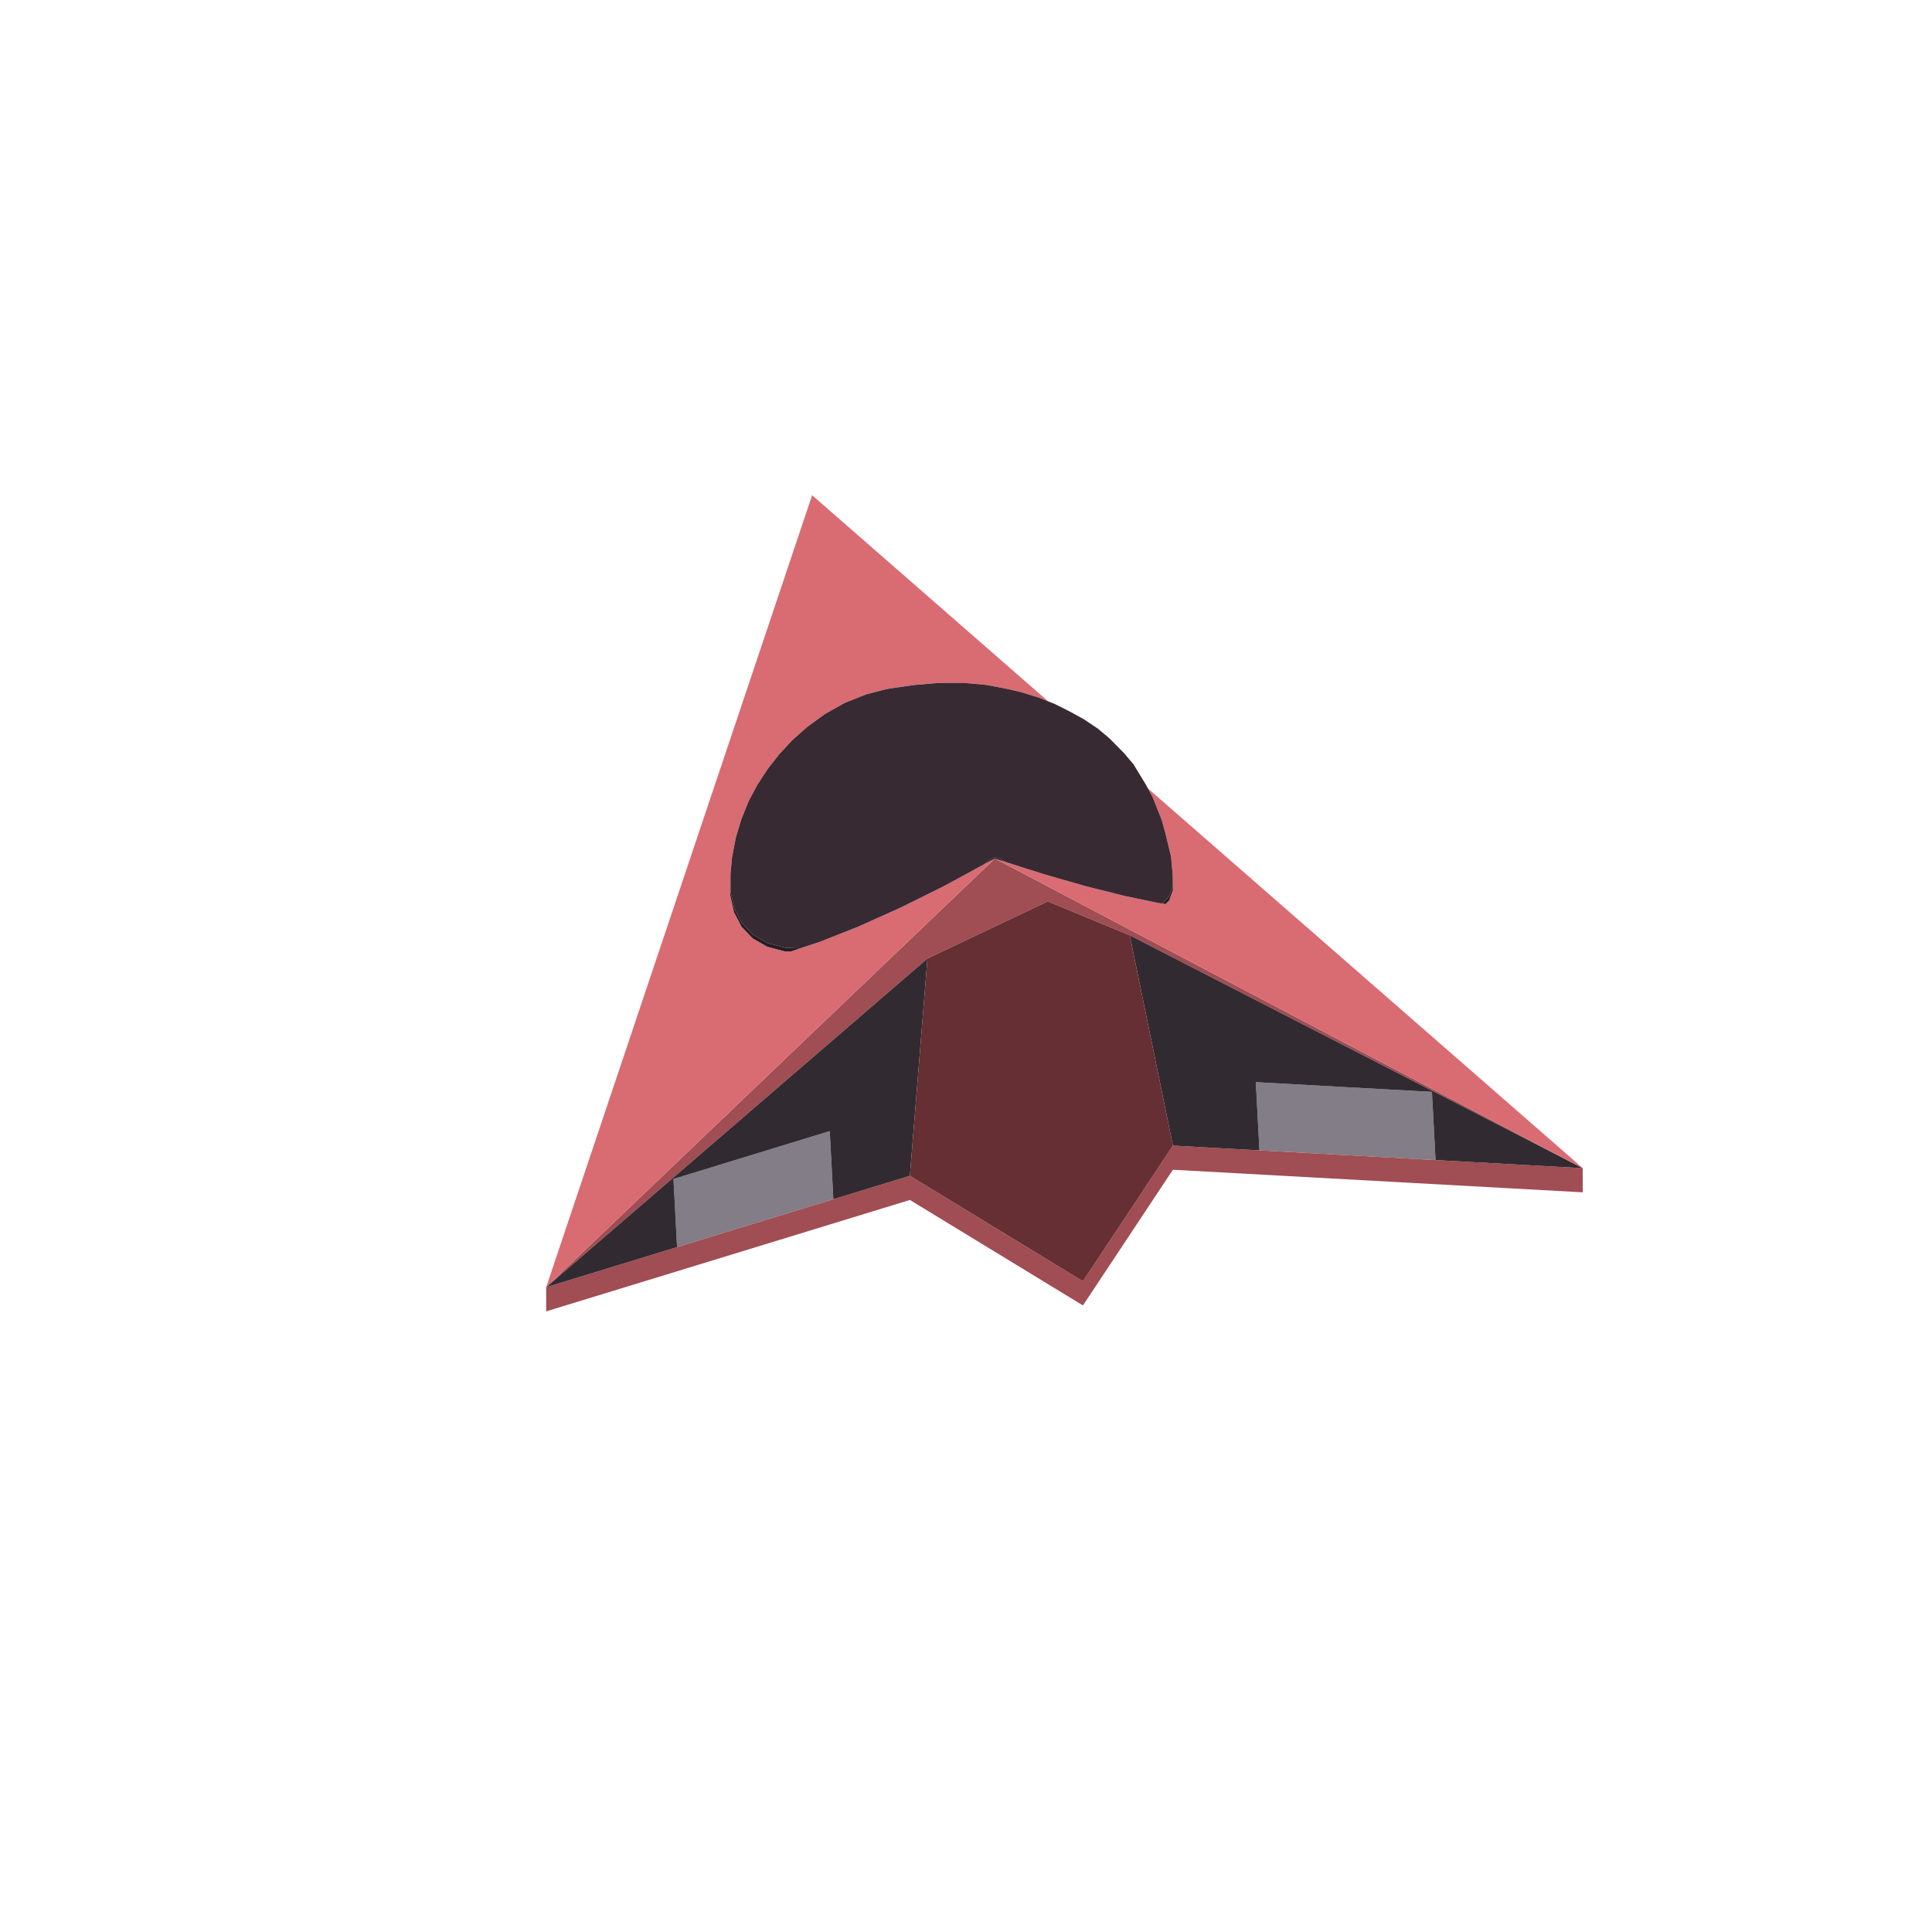
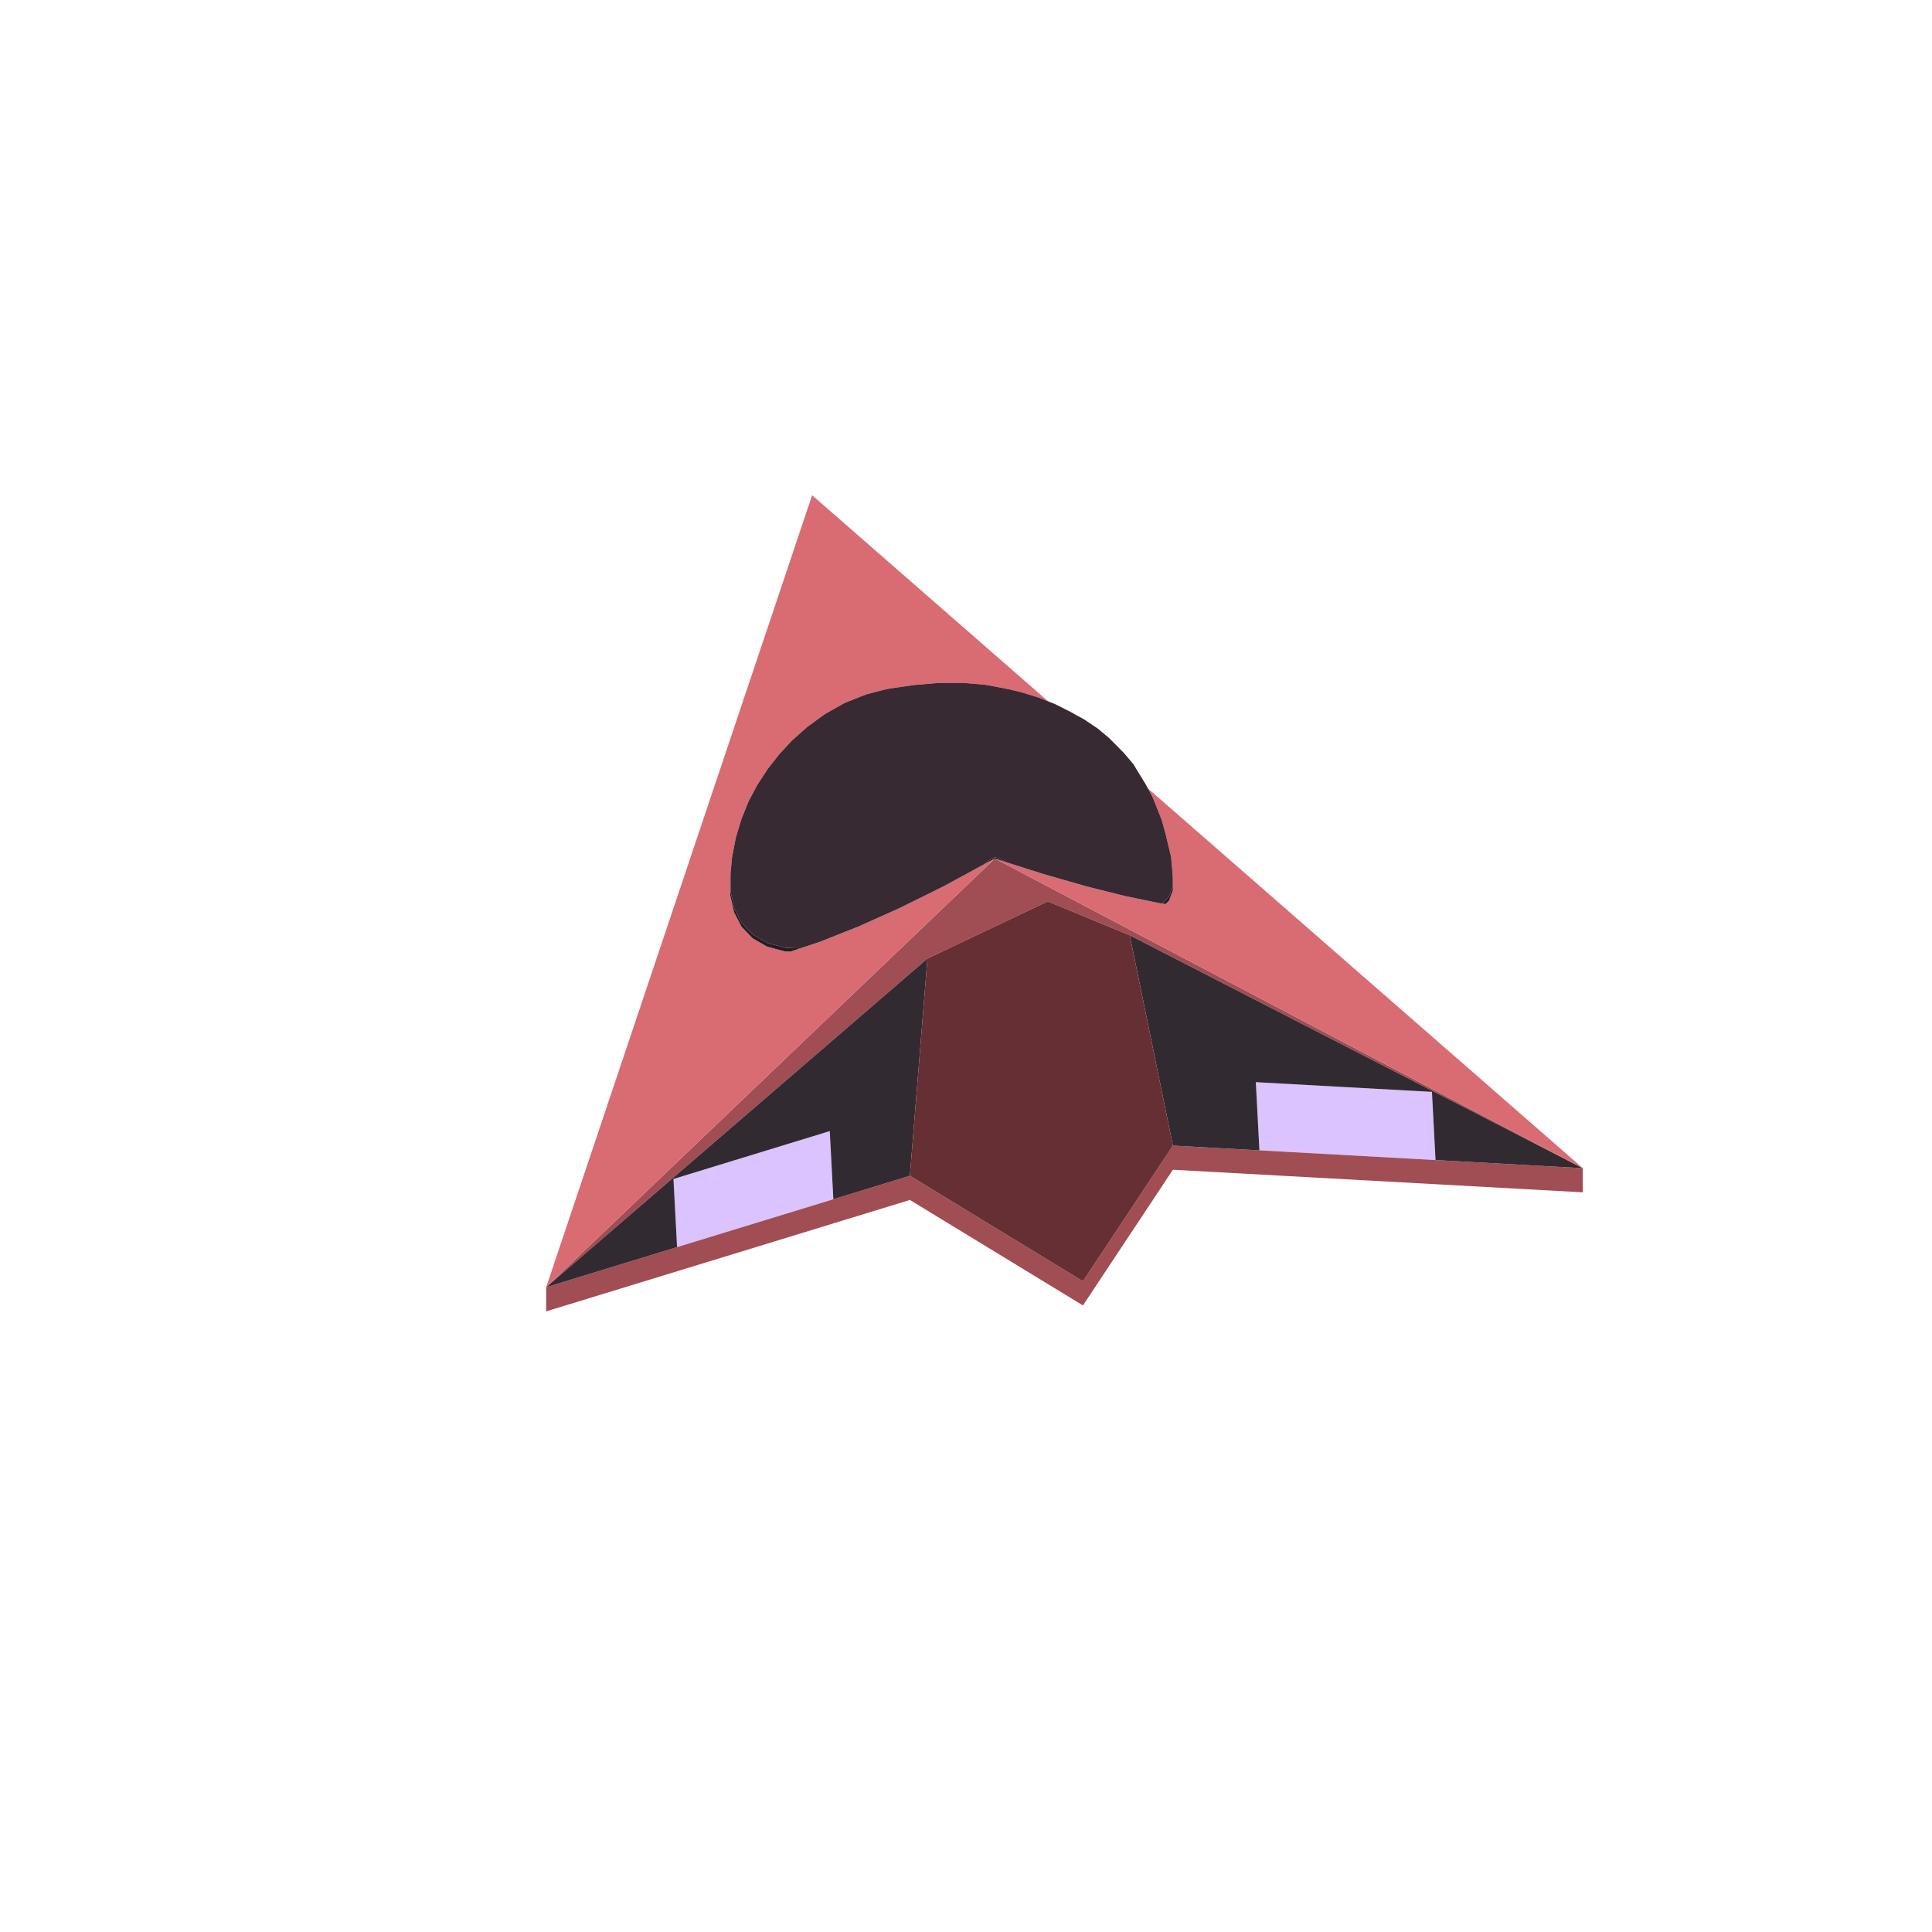
<svg xmlns="http://www.w3.org/2000/svg" width="96" height="96" viewBox="0 0 96 96">
-   <path fill="#827d86" d="M62.574,57.045L62.401,53.772L70.212,54.203L71.153,54.254L71.173,54.642L71.325,57.527L71.331,57.643L62.595,57.161L62.58,57.161ZM41.23,56.204L41.403,59.477L41.409,59.59L33.661,61.963L33.643,61.969L33.637,61.855L33.485,58.97L33.465,58.583L34.299,58.327Z" />
+   <path fill="#dac3ff" d="M62.574,57.045L62.401,53.772L70.212,54.203L71.153,54.254L71.173,54.642L71.325,57.527L71.331,57.643L62.595,57.161L62.58,57.161ZM41.23,56.204L41.403,59.477L41.409,59.59L33.661,61.963L33.643,61.969L33.637,61.855L33.485,58.97L33.465,58.583L34.299,58.327Z" />
  <path fill="#a04d53" d="M58.281,58.124L53.811,64.866L45.212,59.625L41.471,60.771L33.705,63.15L27.139,65.161L27.139,63.961L33.643,61.969L33.661,61.963L41.409,59.59L45.212,58.425L53.811,63.666L58.281,56.924L62.58,57.161L62.595,57.161L71.331,57.643L78.647,58.046L78.647,59.246ZM27.139,63.961L33.431,57.95L36.281,55.227L40.854,50.858L41.018,50.702L41.652,50.096L42.179,49.592L42.403,49.379L43.009,48.799L43.306,48.516L43.608,48.227L45.05,46.849L45.115,46.787L45.275,46.634L45.484,46.434L45.578,46.345L46.239,45.713L46.514,45.451L46.559,45.407L48.006,44.025L48.089,43.946L49.054,43.024L49.413,42.681L49.434,42.661L49.458,42.674L49.769,42.838L50.303,43.119L50.825,43.394L50.859,43.412L51.016,43.494L51.063,43.519L52.077,44.053L53.391,44.745L55.065,45.627L57.173,46.737L59.799,48.12L63.043,49.828L67.027,51.926L71.906,54.496L77.911,57.658L78.647,58.046L78.033,57.73L72.682,54.98L67.8,52.47L63.343,50.179L59.291,48.096L56.137,46.475L54.915,45.97L54.359,45.74L52.062,44.79L49.183,46.157L46.084,47.63L45.806,47.869L43.555,49.81L41.009,52.005L33.461,58.511ZM49.437,42.663L49.437,42.663L49.44,42.665L49.446,42.668Z" />
  <path fill="#322a31" d="M27.139,63.961L33.461,58.511L41.009,52.005L43.555,49.81L46.084,47.63L45.966,49.097L45.212,58.425L41.409,59.59L41.403,59.477L41.23,56.204L34.299,58.327L34.26,58.339L33.465,58.583L33.484,58.952L33.637,61.855L33.643,61.969ZM71.172,54.631L71.153,54.254L70.267,54.206L70.238,54.204L70.212,54.203L66.615,54.005L62.401,53.772L62.574,57.045L62.58,57.161L58.281,56.924L58.257,56.807L57.58,53.507L56.443,47.964L56.431,47.907L56.428,47.895L56.137,46.475L58.281,47.577L59.291,48.096L62.181,49.582L62.903,49.953L63.343,50.179L67.8,52.47L71.149,54.192L71.286,54.262L72.682,54.98L78.033,57.73L78.396,57.917L78.647,58.046L78.621,58.044L78.56,58.041L77.498,57.982L75.477,57.871L71.331,57.643L71.325,57.527L71.184,54.851L71.173,54.642Z" />
  <path fill="#d96b73" d="M45.421,34.038L45.419,34.038L45.414,34.039ZM27.139,63.961L27.638,62.476L28.852,58.86L29.637,56.523L30.025,55.368L30.069,55.238L30.192,54.871L30.208,54.822L30.331,54.456L30.489,53.986L30.613,53.618L30.904,52.749L30.912,52.728L31.122,52.101L31.224,51.797L31.471,51.06L31.701,50.376L31.921,49.72L32.139,49.072L32.36,48.415L32.591,47.726L32.846,46.967L33.153,46.053L33.604,44.71L34.721,41.384L34.754,41.285L34.774,41.225L34.782,41.2L34.785,41.193L34.838,41.035L34.846,41.011L34.914,40.806L34.923,40.782L34.948,40.707L34.949,40.705L35.034,40.45L35.051,40.4L35.057,40.382L35.066,40.356L35.1,40.255L35.1,40.254L35.107,40.233L35.114,40.213L35.137,40.143L35.187,39.996L35.202,39.951L35.229,39.869L35.231,39.865L35.303,39.648L35.321,39.595L35.34,39.541L35.342,39.533L35.375,39.435L35.375,39.435L35.375,39.435L35.404,39.35L35.421,39.299L35.453,39.203L35.484,39.11L35.493,39.085L35.496,39.075L35.546,38.926L35.606,38.746L35.61,38.735L35.613,38.726L35.632,38.671L35.641,38.643L35.667,38.567L35.699,38.469L35.73,38.38L35.825,38.095L35.856,38.003L35.877,37.94L35.882,37.926L35.891,37.898L35.904,37.859L35.913,37.833L35.922,37.807L35.929,37.784L35.938,37.758L35.997,37.583L36.076,37.347L36.078,37.342L36.101,37.272L36.126,37.199L36.148,37.133L36.167,37.075L36.252,36.824L36.378,36.448L36.383,36.432L36.41,36.352L36.423,36.315L36.484,36.131L36.537,35.976L36.551,35.934L36.659,35.612L36.773,35.272L36.811,35.158L36.852,35.036L36.895,34.909L36.911,34.859L36.927,34.812L37.101,34.294L37.121,34.234L37.203,33.991L37.227,33.92L37.287,33.742L37.463,33.216L37.591,32.836L37.615,32.764L37.716,32.462L37.758,32.339L38.118,31.266L38.121,31.258L38.129,31.235L38.378,30.492L38.557,29.959L38.996,28.652L39.039,28.522L39.178,28.11L39.506,27.134L39.901,25.957L40.354,24.607L40.367,24.619L40.47,24.709L40.587,24.811L40.835,25.027L41.125,25.281L41.159,25.311L41.471,25.583L41.482,25.592L41.502,25.61L41.627,25.718L41.755,25.831L41.784,25.856L41.911,25.967L41.978,26.025L42.136,26.163L42.386,26.382L42.408,26.401L42.542,26.518L42.549,26.524L42.603,26.571L42.683,26.641L42.72,26.674L42.87,26.804L42.873,26.807L42.894,26.825L42.925,26.853L42.982,26.902L42.983,26.904L43.069,26.978L43.074,26.983L43.244,27.131L43.277,27.16L43.358,27.231L43.422,27.287L43.469,27.328L43.678,27.51L43.739,27.563L44.041,27.827L44.073,27.855L44.253,28.012L44.308,28.06L44.31,28.061L44.34,28.088L44.351,28.098L44.379,28.122L44.384,28.127L44.436,28.172L44.45,28.184L44.517,28.243L44.551,28.272L44.579,28.297L44.599,28.314L44.667,28.373L44.684,28.388L44.696,28.399L44.856,28.538L44.913,28.588L45.03,28.69L45.036,28.695L45.055,28.712L45.099,28.751L45.191,28.831L45.239,28.873L45.25,28.883L45.335,28.957L45.357,28.976L45.367,28.985L45.373,28.99L45.38,28.996L45.398,29.012L45.514,29.113L45.652,29.234L45.664,29.244L45.714,29.288L45.764,29.331L45.8,29.363L45.81,29.372L45.846,29.403L45.847,29.404L45.871,29.425L45.876,29.429L45.913,29.462L45.932,29.479L45.934,29.48L45.949,29.492L46.006,29.543L46.01,29.547L46.047,29.579L46.081,29.608L46.158,29.675L46.161,29.678L46.184,29.698L46.219,29.729L46.377,29.866L46.378,29.867L46.386,29.875L46.429,29.912L46.436,29.918L46.484,29.96L46.505,29.978L46.57,30.035L46.61,30.07L46.631,30.089L46.663,30.116L46.7,30.148L46.713,30.16L46.731,30.176L46.739,30.183L46.767,30.207L46.776,30.215L46.842,30.273L46.851,30.281L46.851,30.281L46.851,30.281L46.898,30.322L46.911,30.333L46.916,30.337L46.922,30.343L46.945,30.362L46.955,30.371L46.961,30.376L46.985,30.397L47.004,30.414L47.018,30.427L47.039,30.445L47.079,30.48L47.123,30.518L47.139,30.532L47.19,30.577L47.216,30.599L47.261,30.639L47.334,30.702L47.37,30.734L47.405,30.764L47.408,30.767L47.428,30.784L47.439,30.794L47.444,30.799L47.476,30.826L47.477,30.827L47.49,30.838L47.543,30.885L47.55,30.891L47.551,30.892L47.566,30.905L47.567,30.905L47.603,30.937L47.63,30.961L47.653,30.981L47.653,30.983L47.654,30.982L47.667,30.993L47.7,31.022L47.706,31.027L47.761,31.075L47.763,31.077L47.763,31.077L47.776,31.089L47.801,31.11L47.804,31.113L47.826,31.132L47.832,31.137L47.843,31.146L47.847,31.15L47.861,31.163L47.866,31.167L47.87,31.17L47.888,31.186L47.889,31.187L47.894,31.192L47.897,31.194L47.919,31.213L47.938,31.23L47.945,31.236L47.975,31.262L48.004,31.288L48.028,31.308L48.046,31.324L48.063,31.339L48.065,31.341L48.132,31.399L48.164,31.427L48.177,31.438L48.179,31.44L48.197,31.456L48.222,31.478L48.231,31.486L48.286,31.534L48.305,31.55L48.31,31.555L48.318,31.562L48.321,31.564L48.321,31.564L48.333,31.575L48.358,31.596L48.365,31.602L48.401,31.634L48.417,31.648L48.44,31.668L48.462,31.687L48.507,31.727L48.51,31.729L48.513,31.732L48.525,31.742L48.538,31.754L48.541,31.756L48.542,31.757L48.554,31.768L48.581,31.791L48.603,31.81L48.608,31.815L48.614,31.82L48.629,31.833L48.655,31.855L48.655,31.856L48.68,31.878L48.687,31.884L48.736,31.927L48.739,31.929L48.752,31.94L48.779,31.964L48.811,31.992L48.813,31.994L48.823,32.003L48.834,32.013L48.838,32.016L48.843,32.02L48.877,32.049L48.88,32.052L48.888,32.06L48.927,32.094L48.93,32.096L48.952,32.115L48.952,32.115L48.964,32.125L48.969,32.13L48.973,32.134L48.974,32.135L48.974,32.135L48.974,32.135L48.974,32.135L48.977,32.137L48.987,32.145L48.989,32.147L48.996,32.154L49.007,32.163L49.013,32.169L49.033,32.186L49.043,32.194L49.053,32.204L49.066,32.214L49.076,32.224L49.092,32.237L49.092,32.238L49.11,32.253L49.136,32.276L49.145,32.283L49.154,32.291L49.168,32.304L49.169,32.305L49.171,32.307L49.178,32.312L49.207,32.337L49.235,32.363L49.246,32.372L49.262,32.386L49.267,32.39L49.273,32.395L49.288,32.409L49.313,32.43L49.326,32.442L49.341,32.455L49.34,32.455L49.341,32.455L49.397,32.504L49.433,32.535L49.434,32.536L49.434,32.536L49.463,32.561L49.471,32.568L49.487,32.582L49.51,32.603L49.515,32.607L49.514,32.608L49.516,32.608L49.524,32.614L49.539,32.627L49.543,32.632L49.554,32.641L49.559,32.645L49.572,32.656L49.585,32.668L49.622,32.7L49.635,32.712L49.649,32.724L49.662,32.735L49.677,32.748L49.698,32.766L49.7,32.769L49.702,32.77L49.712,32.779L49.717,32.783L49.729,32.794L49.74,32.803L49.749,32.811L49.753,32.815L49.758,32.819L49.769,32.829L49.772,32.831L49.781,32.839L49.826,32.878L49.83,32.882L49.831,32.883L49.845,32.895L49.863,32.911L49.871,32.918L49.879,32.924L49.923,32.963L49.925,32.965L49.937,32.975L49.979,33.012L50.009,33.038L50.026,33.053L50.03,33.057L50.061,33.084L50.062,33.085L50.082,33.102L50.085,33.105L50.094,33.112L50.099,33.117L50.106,33.123L50.125,33.139L50.157,33.167L50.163,33.172L50.168,33.177L50.194,33.2L50.199,33.204L50.208,33.212L50.212,33.216L50.245,33.244L50.261,33.258L50.293,33.286L50.308,33.299L50.339,33.326L50.341,33.328L50.345,33.332L50.349,33.335L50.354,33.339L50.354,33.34L50.355,33.34L50.355,33.341L50.374,33.357L50.382,33.364L50.39,33.371L50.403,33.382L50.402,33.383L50.404,33.383L50.404,33.383L50.419,33.397L50.427,33.403L50.434,33.409L50.438,33.413L50.444,33.418L50.467,33.438L50.47,33.441L50.485,33.454L50.491,33.459L50.492,33.46L50.519,33.484L50.538,33.5L50.56,33.519L50.577,33.534L50.582,33.539L50.599,33.553L50.62,33.572L50.637,33.587L50.638,33.587L50.64,33.589L50.646,33.594L50.654,33.601L50.66,33.607L50.695,33.637L50.699,33.641L50.715,33.655L50.717,33.656L50.719,33.658L50.719,33.658L50.738,33.675L50.755,33.69L50.784,33.715L50.785,33.716L50.784,33.716L50.786,33.717L50.792,33.722L50.806,33.734L50.826,33.752L50.834,33.759L50.842,33.765L50.849,33.771L50.867,33.787L50.867,33.788L50.867,33.788L50.874,33.794L50.875,33.794L50.888,33.806L50.918,33.832L50.993,33.898L50.998,33.902L51.013,33.915L51.014,33.916L51.017,33.919L51.035,33.934L51.037,33.936L51.039,33.938L51.04,33.939L51.042,33.94L51.043,33.941L51.056,33.953L51.058,33.954L51.066,33.961L51.075,33.969L51.081,33.974L51.1,33.991L51.104,33.995L51.106,33.996L51.15,34.035L51.161,34.044L51.177,34.058L51.198,34.076L51.212,34.089L51.217,34.093L51.241,34.114L51.291,34.158L51.293,34.159L51.304,34.169L51.309,34.174L51.318,34.181L51.326,34.188L51.331,34.193L51.339,34.2L51.34,34.202L51.341,34.201L51.354,34.213L51.368,34.225L51.375,34.231L51.374,34.231L51.374,34.231L51.374,34.231L51.377,34.233L51.386,34.241L51.394,34.247L51.43,34.279L51.455,34.301L51.455,34.301L51.455,34.301L51.458,34.304L51.459,34.305L51.502,34.342L51.508,34.347L51.527,34.364L51.531,34.367L51.549,34.383L51.574,34.405L51.579,34.409L51.581,34.41L51.585,34.414L51.605,34.431L51.614,34.439L51.614,34.44L51.614,34.44L51.626,34.45L51.636,34.459L51.638,34.46L51.641,34.464L51.645,34.467L51.673,34.491L51.675,34.493L51.711,34.525L51.71,34.525L51.712,34.526L51.713,34.526L51.717,34.529L51.72,34.533L51.731,34.542L51.736,34.546L51.743,34.552L51.759,34.567L51.771,34.577L51.775,34.58L51.8,34.602L51.808,34.609L51.812,34.613L51.822,34.621L51.822,34.621L51.822,34.621L51.833,34.631L51.843,34.639L51.849,34.645L51.856,34.651L51.856,34.651L51.859,34.653L51.861,34.656L51.88,34.672L51.88,34.672L51.883,34.675L51.885,34.676L51.921,34.708L51.925,34.711L51.927,34.713L51.928,34.714L51.939,34.723L51.942,34.726L51.973,34.753L51.988,34.766L51.989,34.767L51.99,34.768L52.007,34.783L52.011,34.786L52.023,34.797L52.023,34.797L52.026,34.8L52.029,34.802L52.061,34.83L52.066,34.835L52.081,34.847L52.083,34.849L52.08,34.848L52.05,34.836L52.033,34.829L51.995,34.814L51.994,34.814L51.975,34.806L51.952,34.797L51.933,34.79L51.887,34.771L51.859,34.76L51.817,34.743L51.807,34.739L51.791,34.733L51.784,34.73L51.743,34.714L51.743,34.713L51.742,34.714L51.733,34.71L51.706,34.699L51.7,34.697L51.682,34.689L51.656,34.679L51.637,34.672L51.613,34.662L51.608,34.661L51.599,34.658L51.569,34.649L51.537,34.639L51.531,34.637L51.53,34.636L51.531,34.637L51.51,34.63L51.501,34.627L51.493,34.625L51.445,34.61L51.442,34.609L51.417,34.602L51.408,34.599L51.376,34.589L51.369,34.587L51.357,34.583L51.352,34.582L51.347,34.58L51.322,34.573L51.313,34.57L51.31,34.569L51.302,34.566L51.285,34.561L51.27,34.556L51.265,34.555L51.261,34.554L51.243,34.548L51.227,34.543L51.206,34.537L51.202,34.536L51.109,34.507L51.075,34.497L51.004,34.475L50.978,34.467L50.952,34.459L50.922,34.45L50.92,34.449L50.887,34.439L50.867,34.433L50.864,34.431L50.864,34.432L50.83,34.421L50.826,34.42L50.779,34.406L50.765,34.401L50.76,34.4L50.754,34.398L50.73,34.391L50.714,34.387L50.709,34.386L50.699,34.383L50.673,34.377L50.673,34.377L50.616,34.364L50.587,34.357L50.477,34.331L50.464,34.328L50.425,34.319L50.235,34.275L50.094,34.242L49.906,34.204L49.855,34.194L49.826,34.188L49.789,34.18L49.72,34.167L49.623,34.149L49.572,34.14L49.459,34.119L49.397,34.107L49.312,34.091L49.143,34.06L49.101,34.052L49.005,34.034L48.989,34.031L48.902,34.024L48.855,34.02L48.779,34.013L48.746,34.01L48.727,34.008L48.674,34.004L48.637,34.001L48.396,33.98L48.353,33.976L48.291,33.97L48.048,33.949L48.019,33.947L47.959,33.941L47.885,33.935L47.855,33.932L47.824,33.932L47.79,33.932L47.788,33.932L47.749,33.932L47.569,33.932L47.56,33.932L47.473,33.932L46.966,33.932L46.95,33.932L46.918,33.932L46.894,33.932L46.893,33.932L46.892,33.932L46.861,33.932L46.86,33.932L46.85,33.932L46.842,33.932L46.837,33.932L46.808,33.932L46.797,33.932L46.793,33.932L46.767,33.932L46.73,33.932L46.71,33.932L46.697,33.932L46.659,33.932L46.567,33.94L46.486,33.947L46.476,33.947L46.373,33.956L46.361,33.957L46.322,33.961L46.118,33.978L46.108,33.979L46.106,33.979L46.066,33.983L45.977,33.99L45.975,33.99L45.908,33.996L45.851,34.001L45.831,34.003L45.762,34.009L45.732,34.011L45.707,34.014L45.671,34.017L45.636,34.02L45.622,34.021L45.562,34.026L45.547,34.027L45.533,34.029L45.52,34.03L45.469,34.034L45.421,34.038L45.392,34.042L45.391,34.042L45.391,34.042L45.39,34.042L45.39,34.043L45.318,34.053L45.317,34.053L45.31,34.054L45.299,34.056L45.267,34.06L45.253,34.062L45.225,34.066L45.219,34.067L45.212,34.068L45.204,34.069L45.134,34.079L45.119,34.082L45.027,34.095L44.959,34.105L44.947,34.106L44.829,34.124L44.798,34.128L44.715,34.14L44.655,34.149L44.594,34.158L44.516,34.169L44.515,34.169L44.515,34.169L44.465,34.176L44.436,34.18L44.412,34.184L44.412,34.184L44.411,34.184L44.359,34.191L44.331,34.196L44.302,34.2L44.29,34.202L44.215,34.212L44.186,34.218L44.17,34.221L44.05,34.243L44.048,34.243L44.034,34.246L44.014,34.249L44.014,34.249L43.92,34.274L43.881,34.284L43.856,34.29L43.848,34.292L43.803,34.304L43.801,34.305L43.776,34.311L43.696,34.332L43.683,34.335L43.67,34.339L43.649,34.344L43.624,34.35L43.531,34.375L43.52,34.378L43.452,34.395L43.447,34.397L43.262,34.445L43.236,34.452L43.23,34.453L43.226,34.454L43.18,34.466L43.157,34.472L43.097,34.488L43.074,34.494L43.061,34.497L43.038,34.506L43.028,34.51L43.025,34.511L43.002,34.52L42.995,34.523L42.99,34.525L42.933,34.547L42.915,34.554L42.837,34.585L42.779,34.607L42.752,34.618L42.658,34.655L42.655,34.657L42.616,34.672L42.551,34.698L42.498,34.719L42.492,34.721L42.491,34.721L42.49,34.722L42.478,34.727L42.467,34.731L42.413,34.752L42.41,34.754L42.408,34.754L42.364,34.772L42.317,34.79L42.3,34.797L42.279,34.806L42.259,34.813L42.15,34.857L42.146,34.858L42.074,34.887L42.047,34.897L42.019,34.908L41.987,34.921L41.98,34.924L41.969,34.93L41.971,34.927L41.972,34.926L41.972,34.927L41.971,34.928L41.969,34.93L41.95,34.941L41.924,34.955L41.911,34.962L41.904,34.967L41.902,34.968L41.802,35.024L41.784,35.034L41.733,35.062L41.671,35.097L41.668,35.099L41.646,35.111L41.633,35.119L41.556,35.162L41.54,35.171L41.487,35.201L41.485,35.202L41.459,35.217L41.413,35.243L41.405,35.247L41.382,35.26L41.371,35.266L41.333,35.288L41.332,35.288L41.332,35.288L41.294,35.309L41.287,35.314L41.282,35.316L41.272,35.322L41.256,35.331L41.246,35.336L41.239,35.34L41.2,35.362L41.191,35.367L41.18,35.373L41.174,35.377L41.159,35.385L41.151,35.39L41.131,35.401L41.103,35.417L41.021,35.463L41.014,35.467L41.008,35.47L40.997,35.477L40.989,35.481L40.973,35.492L40.891,35.552L40.888,35.554L40.888,35.554L40.855,35.579L40.824,35.601L40.82,35.604L40.814,35.608L40.745,35.659L40.709,35.685L40.687,35.701L40.657,35.723L40.631,35.742L40.624,35.747L40.587,35.774L40.549,35.802L40.535,35.812L40.511,35.83L40.466,35.862L40.433,35.887L40.424,35.893L40.367,35.934L40.367,35.934L40.366,35.935L40.332,35.96L40.301,35.983L40.29,35.991L40.273,36.003L40.229,36.035L40.148,36.094L40.138,36.102L40.122,36.113L40.106,36.125L40.079,36.149L40.039,36.184L40.015,36.206L39.999,36.22L39.945,36.268L39.937,36.275L39.889,36.318L39.874,36.332L39.854,36.349L39.849,36.354L39.81,36.388L39.772,36.422L39.766,36.427L39.721,36.467L39.711,36.476L39.705,36.482L39.691,36.495L39.689,36.496L39.681,36.503L39.614,36.563L39.586,36.588L39.58,36.593L39.571,36.601L39.53,36.637L39.506,36.659L39.492,36.671L39.481,36.681L39.468,36.693L39.423,36.733L39.346,36.801L39.318,36.832L39.313,36.837L39.296,36.855L39.291,36.86L39.284,36.868L39.27,36.884L39.267,36.887L39.266,36.888L39.264,36.89L39.259,36.895L39.251,36.904L39.212,36.946L39.187,36.973L39.167,36.994L39.144,37.02L39.144,37.02L39.123,37.042L39.12,37.045L39.119,37.047L39.089,37.079L39.086,37.08L39.089,37.08L39.023,37.15L38.996,37.18L38.904,37.279L38.898,37.286L38.865,37.321L38.811,37.38L38.746,37.45L38.722,37.477L38.716,37.484L38.708,37.494L38.698,37.506L38.687,37.521L38.677,37.533L38.675,37.536L38.604,37.627L38.59,37.644L38.58,37.658L38.576,37.662L38.568,37.672L38.557,37.687L38.538,37.711L38.517,37.738L38.507,37.751L38.485,37.778L38.456,37.815L38.387,37.903L38.332,37.973L38.314,37.996L38.306,38.006L38.289,38.027L38.269,38.053L38.244,38.086L38.228,38.105L38.217,38.12L38.201,38.14L38.171,38.178L38.15,38.205L38.136,38.227L38.133,38.231L38.118,38.254L38.1,38.281L38.09,38.297L38.081,38.31L38.081,38.31L38.069,38.329L38.065,38.335L38.032,38.386L37.98,38.465L37.967,38.484L37.951,38.509L37.939,38.528L37.883,38.613L37.85,38.664L37.806,38.732L37.773,38.782L37.773,38.782L37.773,38.782L37.758,38.805L37.741,38.831L37.729,38.849L37.714,38.873L37.678,38.927L37.64,38.986L37.624,39.015L37.62,39.023L37.593,39.073L37.592,39.075L37.589,39.081L37.583,39.092L37.554,39.147L37.506,39.237L37.478,39.289L37.456,39.331L37.439,39.362L37.376,39.479L37.372,39.487L37.349,39.53L37.342,39.544L37.335,39.556L37.309,39.605L37.298,39.626L37.251,39.713L37.246,39.723L37.215,39.782L37.201,39.807L37.193,39.827L37.168,39.89L37.165,39.898L37.163,39.904L37.148,39.939L37.121,40.006L37.101,40.056L37.049,40.185L37.045,40.195L37.031,40.23L37.01,40.282L36.973,40.373L36.971,40.378L36.923,40.498L36.922,40.5L36.903,40.548L36.903,40.549L36.841,40.703L36.839,40.71L36.837,40.714L36.834,40.725L36.831,40.736L36.824,40.759L36.804,40.825L36.798,40.844L36.786,40.882L36.758,40.975L36.741,41.031L36.727,41.078L36.723,41.091L36.692,41.193L36.685,41.216L36.672,41.26L36.668,41.272L36.661,41.294L36.659,41.302L36.658,41.306L36.62,41.429L36.616,41.444L36.607,41.472L36.596,41.51L36.595,41.514L36.565,41.612L36.558,41.648L36.558,41.648L36.555,41.661L36.529,41.799L36.522,41.836L36.45,42.203L36.426,42.327L36.378,42.577L36.377,42.586L36.359,42.774L36.327,43.107L36.317,43.213L36.301,43.377L36.285,43.547L36.284,43.556L36.284,44.488L36.472,45.327L36.846,46.047L37.397,46.624L38.118,47.039L38.996,47.275L39.267,47.287L40.719,46.806L42.651,46.042L42.816,45.968L44.027,45.424L44.726,45.11L45.129,44.911L45.143,44.904L45.231,44.86L45.812,44.573L46.353,44.305L46.565,44.2L46.887,44.04L47.346,43.791L47.588,43.659L47.724,43.585L48.002,43.434L48.032,43.417L48.867,42.964L48.985,42.899L49.236,42.763L49.434,42.661L49.413,42.681L49.177,42.906L49.054,43.024L48.77,43.295L48.376,43.672L48.237,43.804L48.19,43.849L48.176,43.863L48.089,43.946L47.416,44.588L46.559,45.407L46.414,45.546L46.239,45.713L45.578,46.345L43.306,48.516L41.018,50.702L40.854,50.858L36.281,55.227L33.431,57.95ZM50.146,33.631L50.145,33.631L50.145,33.632L50.145,33.632L50.147,33.631ZM50.147,33.63L50.146,33.63L50.146,33.631ZM59.745,41.539L59.744,41.539L59.746,41.541L59.748,41.543L59.834,41.617L59.849,41.631L59.915,41.688L59.992,41.756L60.018,41.778L60.019,41.779L60.021,41.781L60.128,41.874L60.139,41.884L60.165,41.906L60.216,41.951L60.243,41.975L60.282,42.008L60.296,42.021L60.361,42.077L60.694,42.368L60.718,42.39L60.773,42.438L60.785,42.448L60.837,42.494L60.912,42.559L60.954,42.595L61.053,42.682L61.11,42.731L61.148,42.764L61.171,42.785L61.222,42.829L61.236,42.842L61.436,43.017L61.487,43.061L61.486,43.06L61.487,43.061L61.853,43.381L61.854,43.382L62.112,43.606L62.241,43.719L62.24,43.719L62.245,43.723L62.63,44.059L62.675,44.099L62.702,44.122L62.735,44.151L62.766,44.178L62.789,44.198L62.85,44.251L62.868,44.267L62.998,44.38L63.226,44.579L63.283,44.63L63.334,44.674L63.479,44.8L63.488,44.809L63.52,44.836L63.828,45.105L63.888,45.157L63.954,45.215L64.16,45.395L64.206,45.435L64.344,45.556L64.667,45.838L64.686,45.855L64.79,45.945L64.855,46.002L64.895,46.037L65.278,46.371L65.429,46.503L65.449,46.52L66.035,47.032L66.094,47.084L66.355,47.312L66.425,47.373L66.811,47.71L66.864,47.756L67.175,48.028L67.322,48.156L67.369,48.197L67.451,48.269L67.616,48.413L67.616,48.413L68.271,48.985L68.326,49.033L68.442,49.134L68.554,49.232L68.699,49.359L68.738,49.393L68.76,49.412L69.115,49.721L69.115,49.722L69.331,49.911L69.642,50.182L69.7,50.233L69.797,50.317L70.286,50.744L70.574,50.996L70.82,51.211L71.001,51.368L71.499,51.804L71.616,51.906L71.9,52.154L72.576,52.744L73.294,53.371L73.424,53.485L73.621,53.656L73.728,53.749L74.013,53.999L74.473,54.4L74.518,54.44L74.863,54.741L75.221,55.054L78.507,57.923L78.647,58.046L78.403,57.917L77.911,57.658L71.906,54.496L71.483,54.273L71.144,54.094L67.027,51.926L63.043,49.828L59.799,48.12L57.173,46.737L56.072,46.157L55.065,45.627L53.391,44.745L52.077,44.053L52.035,44.031L51.989,44.007L51.292,43.64L51.267,43.627L51.063,43.519L50.859,43.412L50.73,43.344L50.619,43.286L50.303,43.119L50.087,43.005L49.769,42.838L49.62,42.76L49.458,42.674L49.434,42.661L49.525,42.689L49.793,42.78L49.996,42.844L50.279,42.933L50.815,43.103L50.936,43.141L51.225,43.232L51.944,43.459L52.01,43.478L52.14,43.516L52.177,43.526L52.738,43.687L52.812,43.708L53.057,43.778L53.374,43.868L53.409,43.878L53.764,43.98L53.821,43.996L53.995,44.046L54.375,44.141L54.515,44.176L55.187,44.345L55.519,44.428L55.56,44.439L55.889,44.521L56.401,44.628L56.513,44.651L57.155,44.785L57.369,44.829L57.572,44.871L57.919,44.923L58.042,44.798L58.047,44.793L58.094,44.745L58.282,44.226L58.282,43.585L58.266,43.409L58.266,43.406L58.235,43.069L58.216,42.867L58.214,42.838L58.206,42.751L58.188,42.56L58.16,42.442L58.082,42.12L58.079,42.11L58.057,42.017L57.993,41.753L57.958,41.609L57.947,41.565L57.91,41.411L57.907,41.4L57.847,41.181L57.841,41.161L57.752,40.837L57.726,40.745L57.7,40.679L57.669,40.601L57.662,40.584L57.653,40.561L57.621,40.481L57.62,40.477L57.615,40.467L57.574,40.363L57.536,40.267L57.528,40.248L57.522,40.231L57.517,40.221L57.514,40.211L57.51,40.201L57.508,40.197L57.5,40.177L57.496,40.166L57.497,40.165L57.495,40.165L57.492,40.156L57.491,40.154L57.49,40.153L57.49,40.151L57.484,40.138L57.486,40.138L57.484,40.136L57.464,40.086L57.462,40.081L57.451,40.054L57.449,40.049L57.449,40.048L57.447,40.045L57.447,40.043L57.445,40.038L57.444,40.035L57.433,40.008L57.422,39.98L57.42,39.975L57.408,39.945L57.404,39.936L57.396,39.915L57.348,39.794L57.31,39.699L57.301,39.677L57.301,39.675L57.295,39.661L57.281,39.627L57.277,39.615L57.275,39.61L57.274,39.609L57.271,39.601L57.259,39.579L57.234,39.532L57.221,39.509L57.218,39.503L57.208,39.485L57.199,39.468L57.177,39.429L57.171,39.418L57.166,39.408L57.15,39.379L57.139,39.358L57.133,39.348L57.109,39.304L57.108,39.302L57.106,39.299L57.079,39.25L57.078,39.247L57.062,39.219L57.057,39.21L57.055,39.205L57.04,39.178L57.069,39.203L57.076,39.209L57.094,39.225L57.092,39.224L57.095,39.226L57.096,39.227L57.099,39.23L57.115,39.244L57.136,39.262L57.151,39.275L57.167,39.289L57.176,39.297L57.231,39.344L57.299,39.404L57.307,39.411L57.335,39.436L57.34,39.439L57.347,39.446L57.371,39.467L57.403,39.495L57.445,39.532L57.448,39.534L57.458,39.543L57.462,39.546L57.508,39.586L57.52,39.597L57.59,39.658L57.664,39.723L57.703,39.757L57.732,39.782L57.747,39.795L57.753,39.801L57.758,39.805L57.776,39.82L57.782,39.826L57.805,39.846L57.835,39.872L57.907,39.935L57.92,39.946L57.932,39.956L57.94,39.964L57.94,39.964L57.94,39.964L57.961,39.982L57.97,39.99L57.995,40.011L58.002,40.018L58.017,40.031L58.098,40.102L58.11,40.112L58.195,40.186L58.217,40.205L58.275,40.256L58.281,40.261L58.324,40.299L58.374,40.343L58.407,40.371L58.428,40.389L58.455,40.413L58.504,40.456L58.507,40.459L58.528,40.477L58.548,40.495L58.599,40.539L58.619,40.557L58.684,40.613L58.714,40.639L58.782,40.699L58.806,40.72L58.82,40.732L58.866,40.772L58.886,40.79L58.947,40.843L58.954,40.849L58.981,40.872L58.993,40.883L59.051,40.934L59.061,40.942L59.124,40.998L59.138,41.01L59.186,41.052L59.193,41.058L59.206,41.07L59.278,41.132L59.293,41.145L59.319,41.168L59.331,41.179L59.346,41.192L59.382,41.223L59.401,41.24L59.448,41.281L59.454,41.286L59.459,41.29L59.513,41.338L59.513,41.338L59.516,41.34L59.541,41.361L59.582,41.398L59.601,41.414L59.656,41.462L59.744,41.539ZM38.627,37.134L38.627,37.134L38.623,37.135ZM38.628,37.135L38.629,37.134L38.627,37.134ZM58.956,41.084L58.954,41.082L58.954,41.082ZM58.958,41.086L58.959,41.087L58.956,41.084ZM49.225,32.874L49.224,32.875L49.226,32.875L49.226,32.876L49.226,32.875ZM49.227,32.873L49.225,32.873L49.225,32.874ZM49.446,42.668L49.44,42.665L49.437,42.663L49.437,42.663Z" />
  <path fill="#662f33" d="M53.811,63.666L45.212,58.425L45.91,49.786L46.084,47.63L49.183,46.157L52.062,44.79L53.811,45.513L54.359,45.74L54.915,45.97L56.137,46.475L56.428,47.895L56.443,47.964L58.281,56.924Z" />
  <path fill="#382a32" d="M39.009,47.092L39.009,47.091L39.008,47.091ZM38.132,46.856L38.132,46.855L38.132,46.855ZM37.412,46.441L37.412,46.441L37.412,46.441ZM49.473,42.606L49.473,42.606L49.421,42.612L49.381,42.617L49.369,42.618L49.367,42.619L49.35,42.633L49.315,42.651L49.228,42.688L48.91,42.931L48.867,42.964L48.483,43.172L48.287,43.279L48.002,43.434L47.724,43.585L47.588,43.659L47.495,43.71L47.364,43.781L46.887,44.04L46.826,44.07L46.725,44.12L46.565,44.2L46.394,44.284L46.353,44.305L45.812,44.573L45.515,44.719L45.444,44.755L45.231,44.86L45.143,44.904L44.726,45.11L44.548,45.19L44.224,45.336L43.833,45.511L43.76,45.544L43.425,45.694L43.294,45.753L42.651,46.042L42.517,46.095L42.436,46.127L41.943,46.322L41.898,46.34L41.538,46.482L41.3,46.576L41.188,46.621L40.719,46.806L40.592,46.849L40.448,46.896L40.2,46.978L40.033,47.034L39.944,47.063L39.822,47.103L39.807,47.109L39.755,47.126L39.729,47.124L39.009,47.092L38.854,47.05L38.132,46.856L38.006,46.783L37.412,46.441L37.332,46.357L37.332,46.356L37.316,46.341L36.861,45.864L36.553,45.27L36.489,45.145L36.334,44.454L36.301,44.307L36.301,43.542L36.301,43.377L36.327,43.107L36.378,42.577L36.565,41.612L36.659,41.302L36.841,40.703L36.922,40.5L37.121,40.006L37.201,39.807L37.349,39.53L37.64,38.986L37.678,38.927L38.032,38.386L38.15,38.205L38.171,38.178L38.201,38.14L38.332,37.973L38.722,37.477L39.313,36.837L39.346,36.801L39.945,36.268L40.106,36.125L40.148,36.094L40.511,35.83L40.687,35.701L40.989,35.481L41.239,35.34L41.54,35.171L41.98,34.924L42.49,34.722L42.779,34.607L42.837,34.585L43.025,34.511L43.061,34.497L43.531,34.375L43.848,34.292L44.01,34.25L44.034,34.246L44.215,34.212L44.594,34.158L44.798,34.128L45.297,34.056L45.421,34.038L46.659,33.932L47.37,33.932L47.855,33.932L48.989,34.031L49.789,34.18L50.094,34.242L50.73,34.391L51.613,34.662L52.422,34.985L53.049,35.299L53.143,35.347L53.858,35.74L54.554,36.206L55.126,36.687L55.493,37.057L55.624,37.19L55.845,37.413L56.322,37.977L56.473,38.225L56.635,38.491L56.671,38.55L56.926,38.97L57.171,39.418L57.271,39.601L57.726,40.745L57.907,41.4L58.158,42.437L58.188,42.56L58.266,43.406L58.266,43.935L58.266,44.046L58.111,44.474L58.078,44.565L57.834,44.812L57.771,44.877L57.751,44.898L57.7,44.89L57.572,44.871L57.365,44.828L57.179,44.789L57.121,44.777L56.65,44.679L56.591,44.667L56.545,44.658L56.387,44.625L55.889,44.521L55.692,44.472L55.657,44.463L55.652,44.462L55.51,44.426L54.749,44.235L54.711,44.226L54.502,44.173L54.453,44.161L54.375,44.141L53.995,44.046L53.821,43.996L53.764,43.98L53.374,43.868L52.812,43.708L52.738,43.687L52.14,43.516L52.112,43.508L51.944,43.459L51.242,43.238L51.225,43.232L50.936,43.141L50.815,43.103L50.279,42.933L49.996,42.844L49.939,42.812L49.855,42.766L49.628,42.642L49.537,42.626L49.496,42.616Z" />
  <path fill="#251d24" d="M49.473,42.606L49.473,42.606L49.496,42.616L49.537,42.626L49.628,42.642L49.855,42.766L49.939,42.812L49.996,42.844L49.793,42.78L49.525,42.689L49.434,42.661L49.236,42.763L48.985,42.899L48.867,42.964L48.91,42.931L49.228,42.688L49.315,42.651L49.35,42.633L49.369,42.618L49.381,42.617L49.404,42.614L49.421,42.612ZM58.266,43.935L58.266,43.406L58.282,43.585L58.282,44.226L58.094,44.745L58.082,44.757L57.919,44.923L57.856,44.913L57.766,44.9L57.751,44.898L57.771,44.877L57.834,44.812L58.078,44.565L58.111,44.474L58.266,44.046ZM39.009,47.092L39.729,47.124L39.755,47.126L39.633,47.166L39.267,47.287L38.996,47.275L38.118,47.039L37.397,46.624L36.846,46.047L36.472,45.327L36.284,44.488L36.284,43.556L36.301,43.377L36.301,43.542L36.301,44.307L36.334,44.454L36.489,45.145L36.553,45.27L36.861,45.864L37.316,46.341L37.412,46.441L38.006,46.783L38.132,46.856L38.854,47.05Z" />
</svg>
